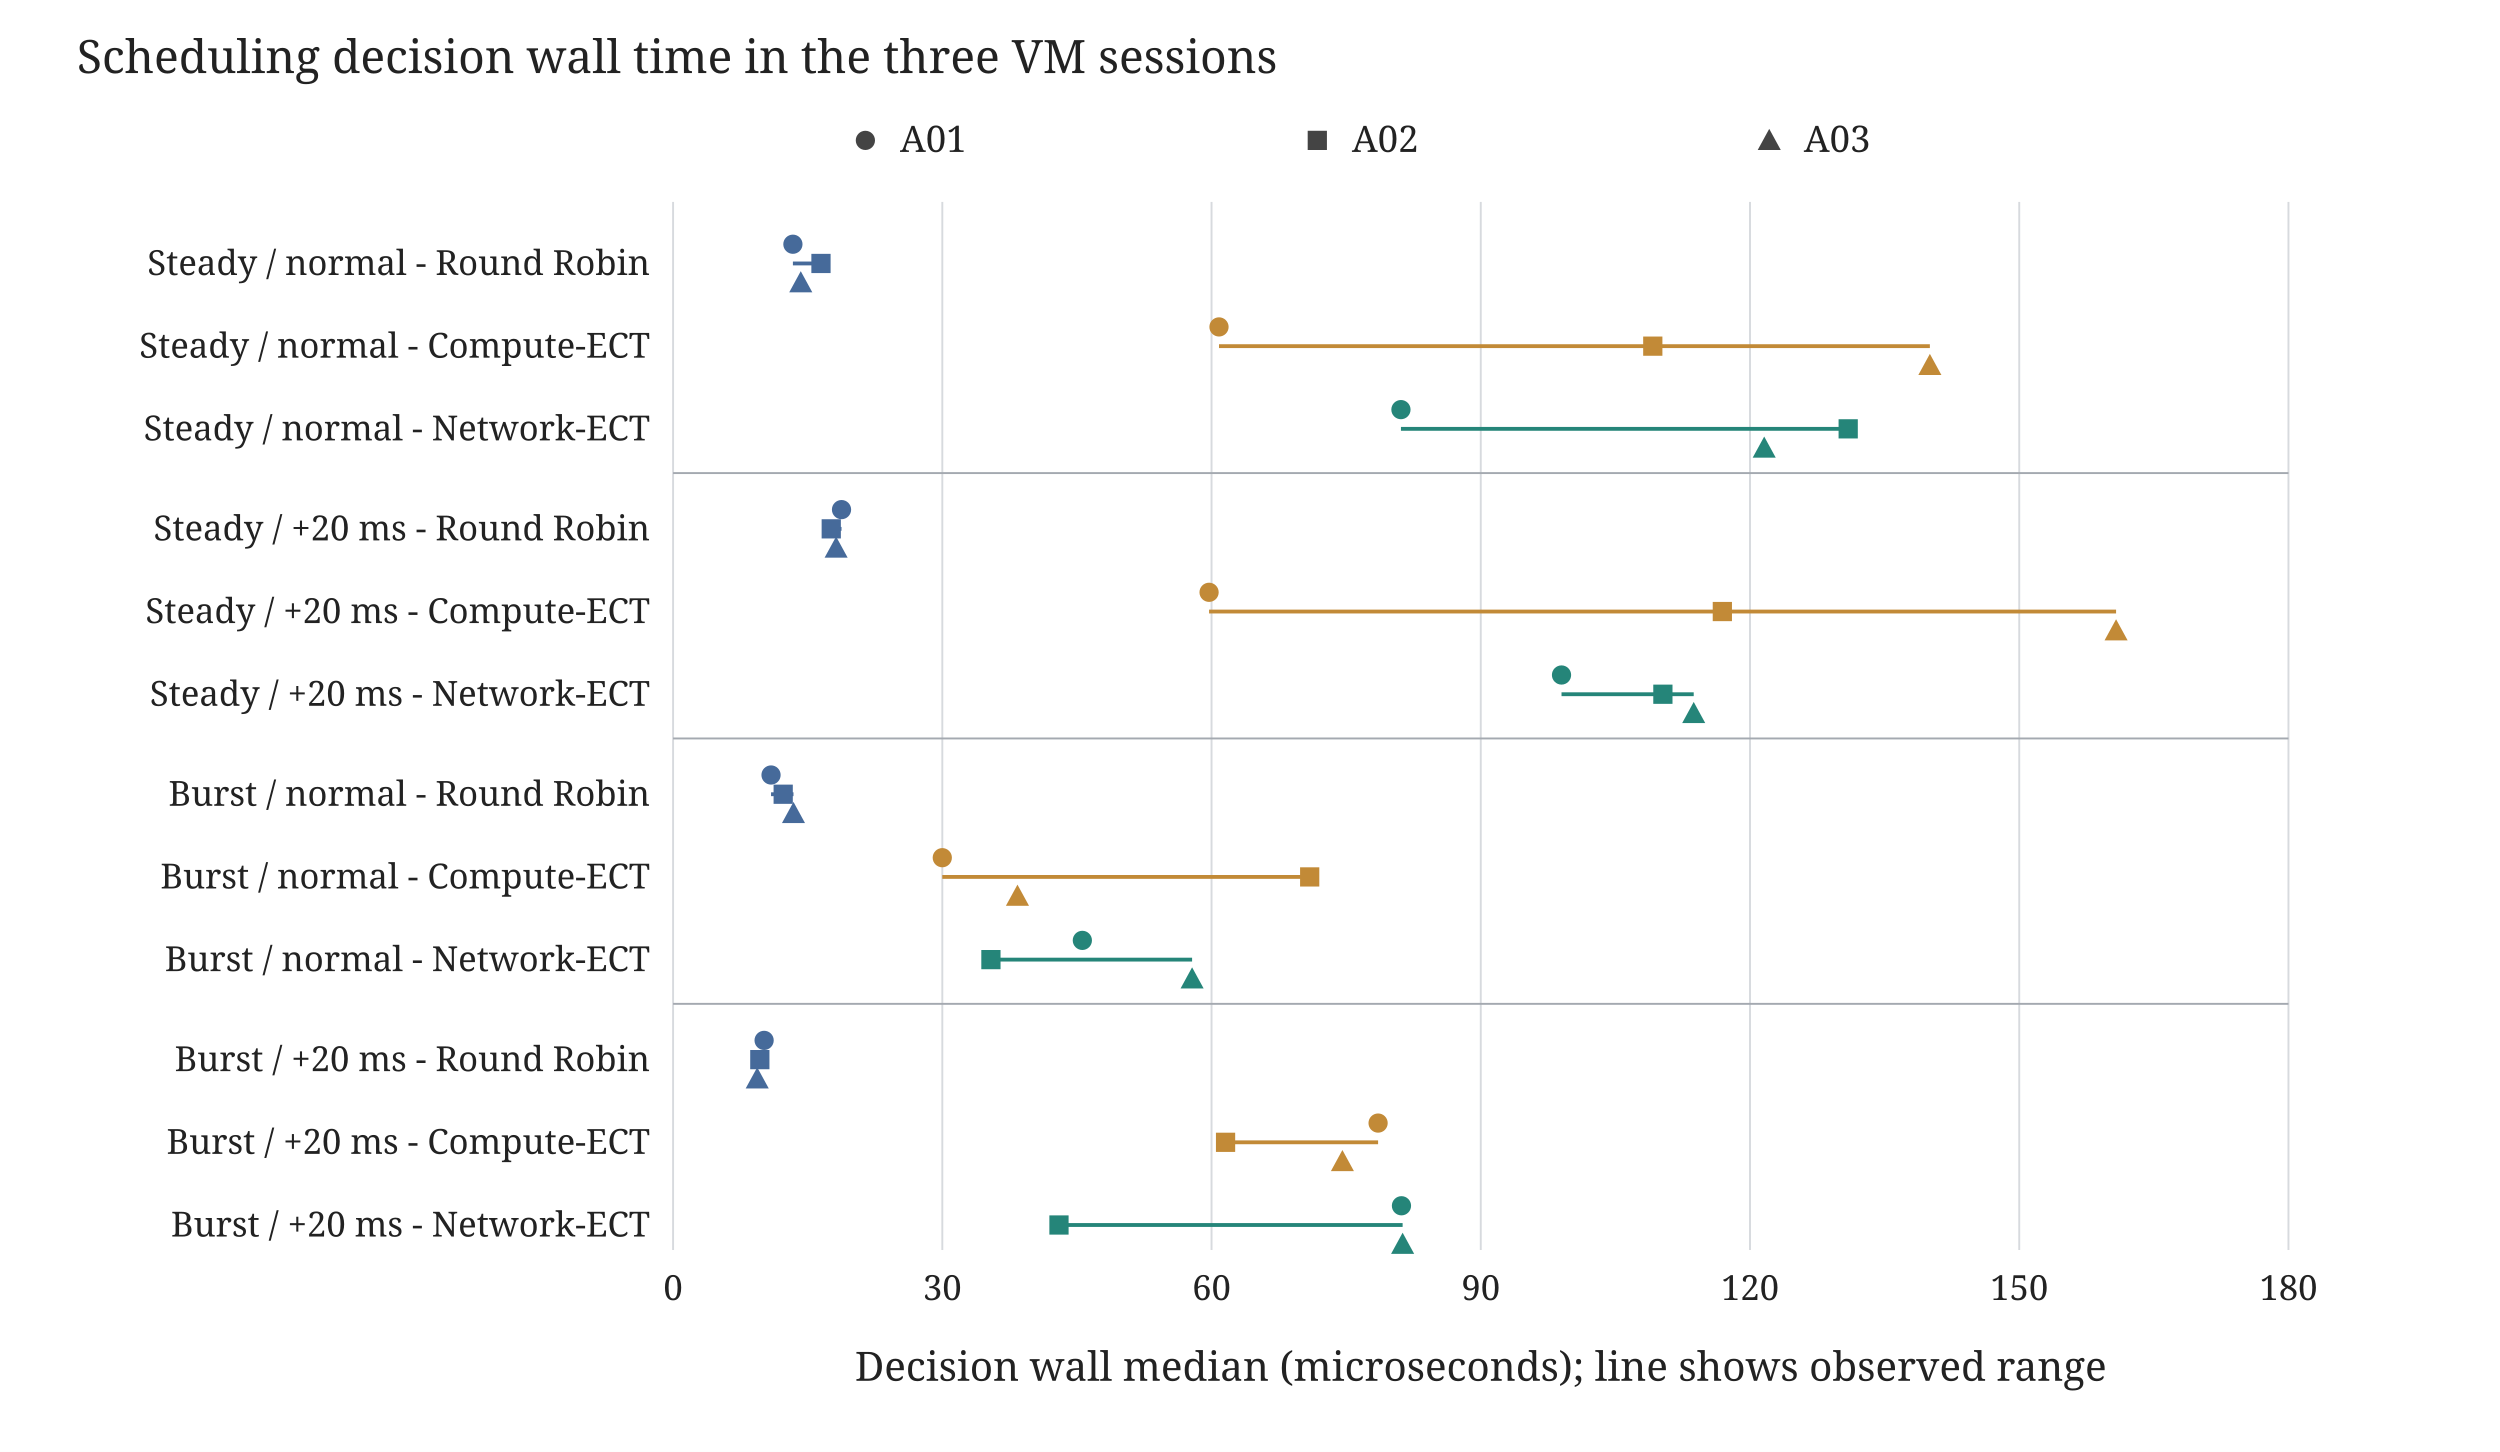
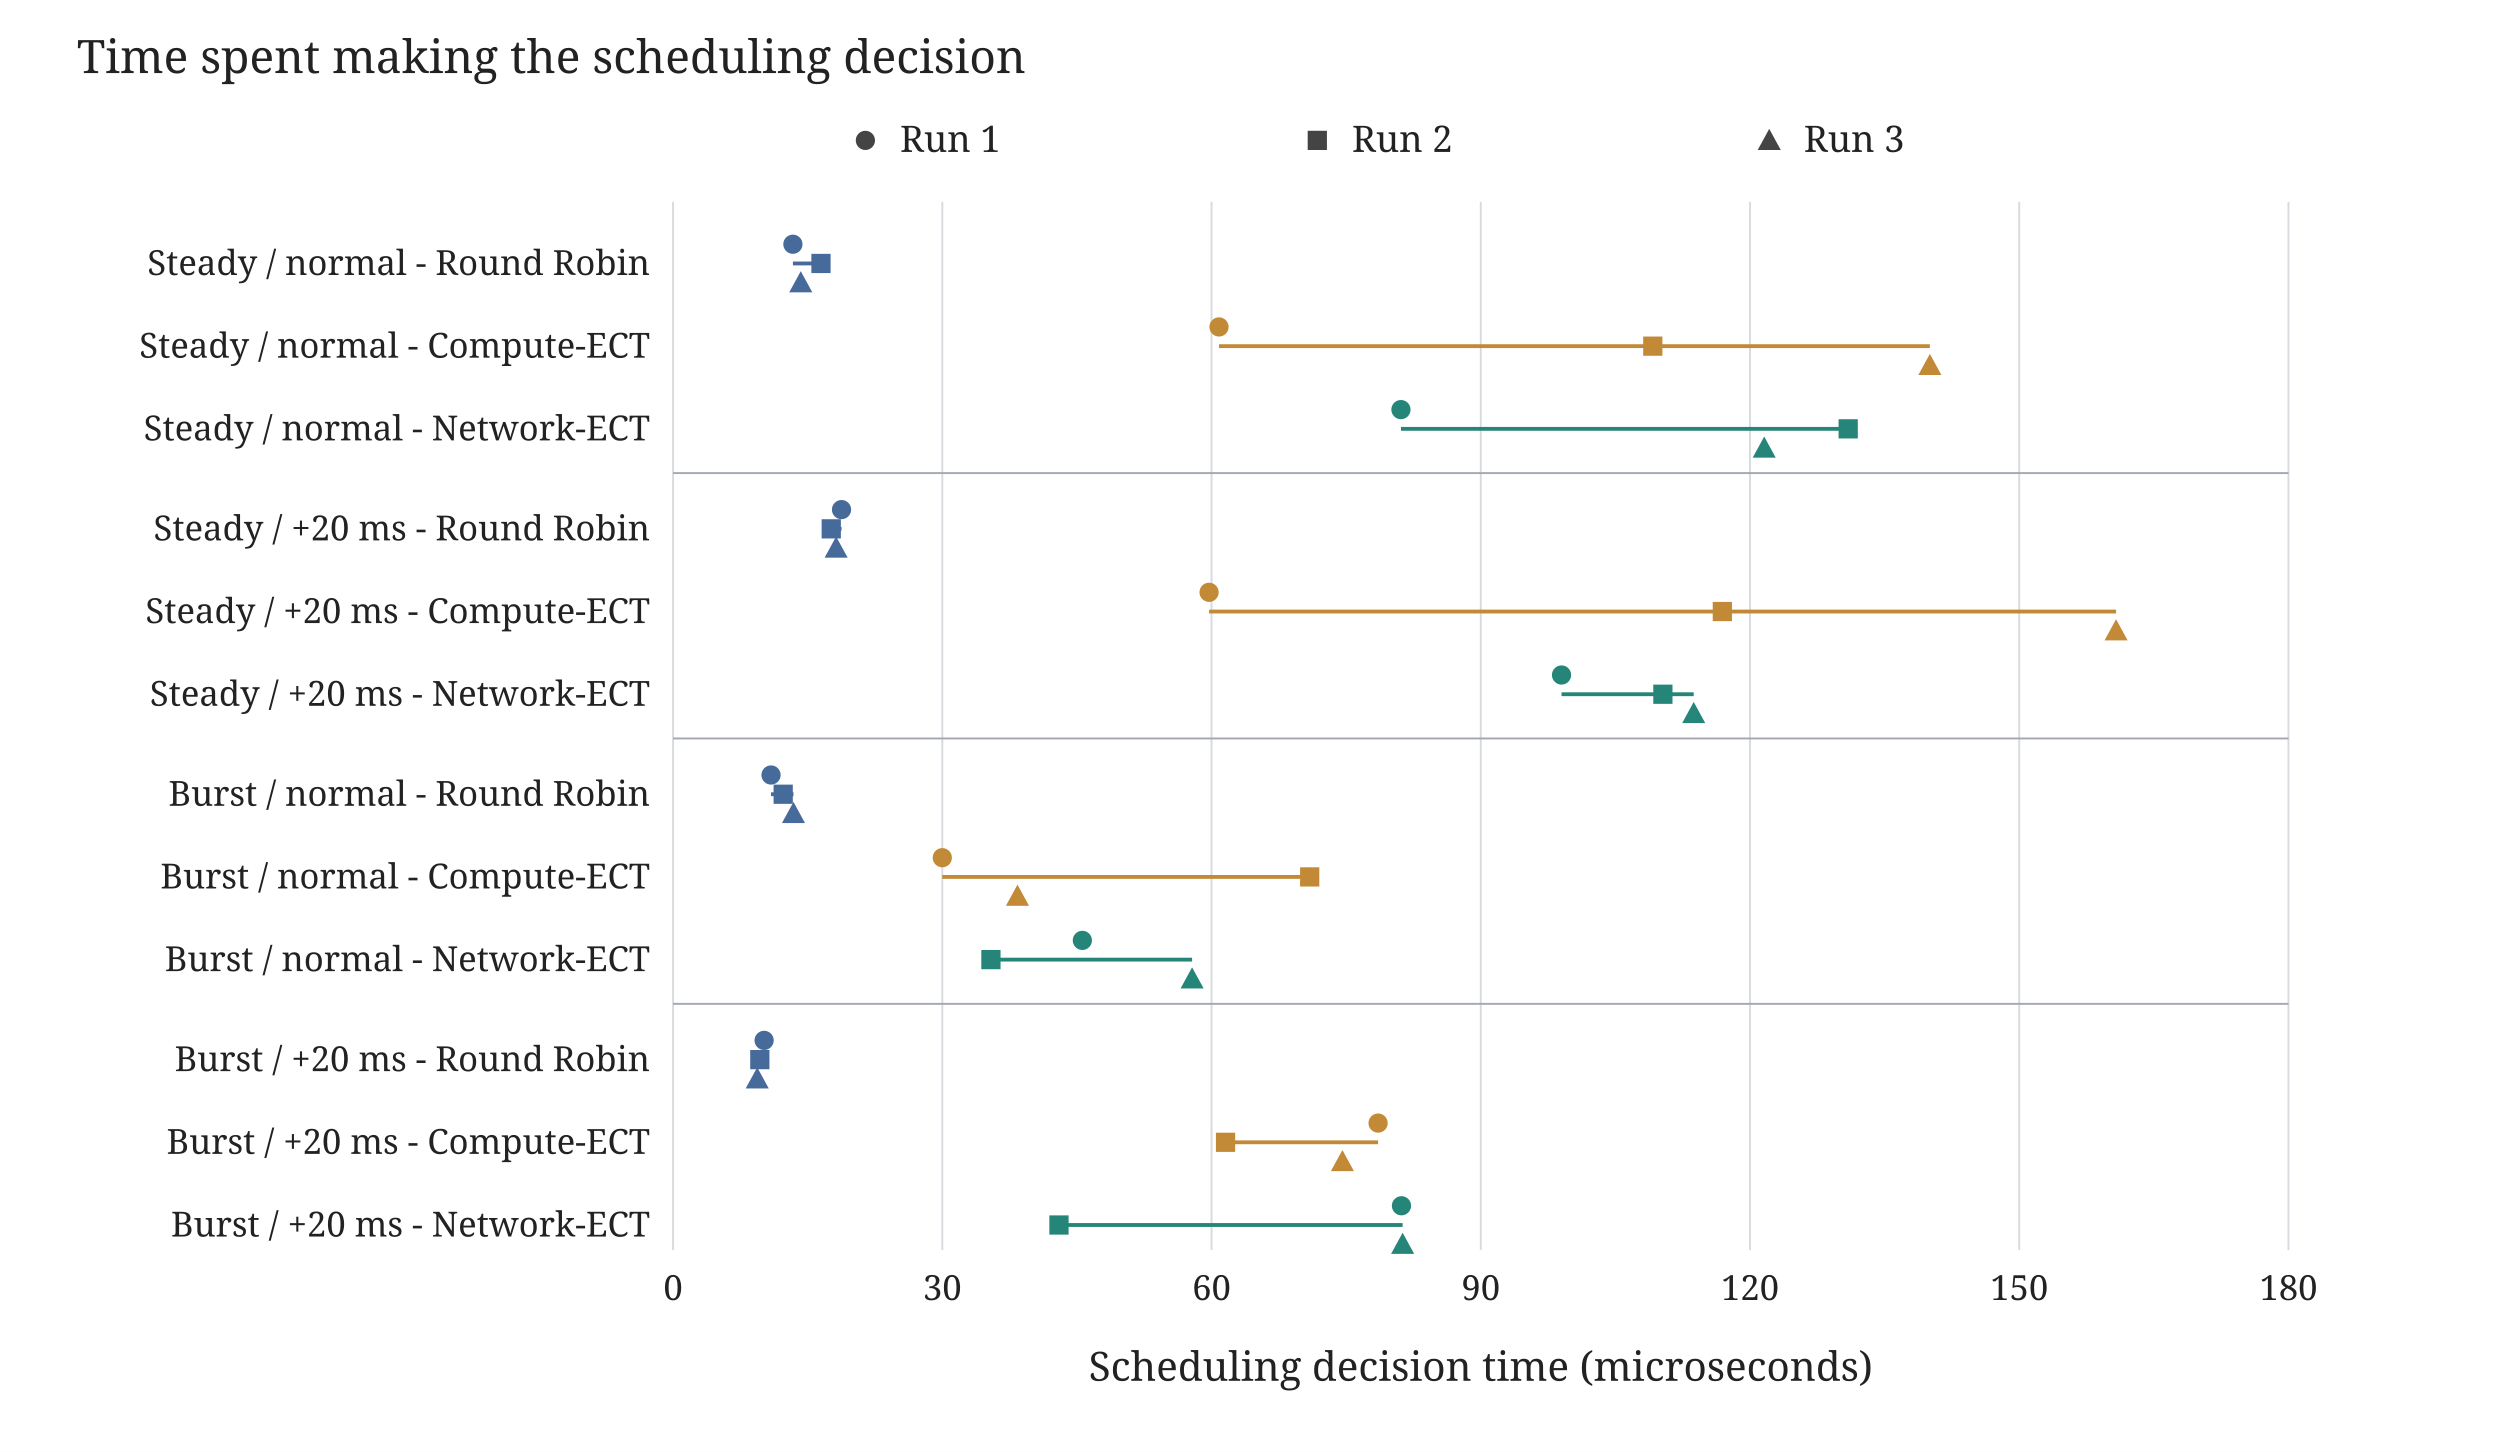
<svg xmlns="http://www.w3.org/2000/svg" width="1300" height="755" viewBox="0 0 1300 755">
  <rect width="100%" height="100%" fill="white" />
-   <text x="40" y="38" font-family="Georgia,serif" font-size="24" fill="#222">Scheduling decision wall time in the three VM sessions</text>
+   <text x="40" y="38" font-family="Georgia,serif" font-size="24" fill="#222">Time spent making the scheduling decision</text>
  <circle cx="450.00" cy="73.00" r="5" fill="#444" />
-   <text x="468" y="79" font-family="Georgia,serif" font-size="19" text-anchor="start" fill="#222">A01</text>
+   <text x="468" y="79" font-family="Georgia,serif" font-size="19" text-anchor="start" fill="#222">Run 1</text>
  <rect x="680.00" y="68.00" width="10" height="10" fill="#444" />
-   <text x="703" y="79" font-family="Georgia,serif" font-size="19" text-anchor="start" fill="#222">A02</text>
+   <text x="703" y="79" font-family="Georgia,serif" font-size="19" text-anchor="start" fill="#222">Run 2</text>
  <path d="M920.00,67.00 L914.00,78.00 L926.00,78.00 Z" fill="#444" />
-   <text x="938" y="79" font-family="Georgia,serif" font-size="19" text-anchor="start" fill="#222">A03</text>
+   <text x="938" y="79" font-family="Georgia,serif" font-size="19" text-anchor="start" fill="#222">Run 3</text>
  <line x1="350.0" y1="105" x2="350.0" y2="650" stroke="#d7dade" />
  <text x="350.0" y="676" font-family="Georgia,serif" font-size="18" text-anchor="middle" fill="#222">0</text>
  <line x1="490.0" y1="105" x2="490.0" y2="650" stroke="#d7dade" />
  <text x="490.0" y="676" font-family="Georgia,serif" font-size="18" text-anchor="middle" fill="#222">30</text>
  <line x1="630.0" y1="105" x2="630.0" y2="650" stroke="#d7dade" />
  <text x="630.0" y="676" font-family="Georgia,serif" font-size="18" text-anchor="middle" fill="#222">60</text>
  <line x1="770.0" y1="105" x2="770.0" y2="650" stroke="#d7dade" />
  <text x="770.0" y="676" font-family="Georgia,serif" font-size="18" text-anchor="middle" fill="#222">90</text>
  <line x1="910.0" y1="105" x2="910.0" y2="650" stroke="#d7dade" />
  <text x="910.0" y="676" font-family="Georgia,serif" font-size="18" text-anchor="middle" fill="#222">120</text>
  <line x1="1050.0" y1="105" x2="1050.0" y2="650" stroke="#d7dade" />
  <text x="1050.0" y="676" font-family="Georgia,serif" font-size="18" text-anchor="middle" fill="#222">150</text>
  <line x1="1190.0" y1="105" x2="1190.0" y2="650" stroke="#d7dade" />
  <text x="1190.0" y="676" font-family="Georgia,serif" font-size="18" text-anchor="middle" fill="#222">180</text>
  <text x="338" y="143" font-family="Georgia,serif" font-size="18" text-anchor="end" fill="#222">Steady / normal - Round Robin</text>
  <line x1="412.31" y1="137" x2="426.91" y2="137" stroke="#466A9A" stroke-width="2" />
  <circle cx="412.31" cy="127.00" r="5" fill="#466A9A" />
  <rect x="421.91" y="132.00" width="10" height="10" fill="#466A9A" />
  <path d="M416.40,141.00 L410.40,152.00 L422.40,152.00 Z" fill="#466A9A" />
  <text x="338" y="186" font-family="Georgia,serif" font-size="18" text-anchor="end" fill="#222">Steady / normal - Compute-ECT</text>
  <line x1="633.88" y1="180" x2="1003.53" y2="180" stroke="#C28A37" stroke-width="2" />
  <circle cx="633.88" cy="170.00" r="5" fill="#C28A37" />
  <rect x="854.45" y="175.00" width="10" height="10" fill="#C28A37" />
  <path d="M1003.53,184.00 L997.53,195.00 L1009.53,195.00 Z" fill="#C28A37" />
  <text x="338" y="229" font-family="Georgia,serif" font-size="18" text-anchor="end" fill="#222">Steady / normal - Network-ECT</text>
  <line x1="728.49" y1="223" x2="961.06" y2="223" stroke="#258579" stroke-width="2" />
  <circle cx="728.49" cy="213.00" r="5" fill="#258579" />
  <rect x="956.06" y="218.00" width="10" height="10" fill="#258579" />
  <path d="M917.39,227.00 L911.39,238.00 L923.39,238.00 Z" fill="#258579" />
  <line x1="350" y1="246" x2="1190" y2="246" stroke="#a4a9b0" />
  <text x="338" y="281" font-family="Georgia,serif" font-size="18" text-anchor="end" fill="#222">Steady / +20 ms - Round Robin</text>
  <line x1="432.25" y1="275" x2="437.59" y2="275" stroke="#466A9A" stroke-width="2" />
  <circle cx="437.59" cy="265.00" r="5" fill="#466A9A" />
  <rect x="427.25" y="270.00" width="10" height="10" fill="#466A9A" />
  <path d="M434.78,279.00 L428.78,290.00 L440.78,290.00 Z" fill="#466A9A" />
  <text x="338" y="324" font-family="Georgia,serif" font-size="18" text-anchor="end" fill="#222">Steady / +20 ms - Compute-ECT</text>
  <line x1="628.72" y1="318" x2="1100.36" y2="318" stroke="#C28A37" stroke-width="2" />
  <circle cx="628.72" cy="308.00" r="5" fill="#C28A37" />
  <rect x="890.62" y="313.00" width="10" height="10" fill="#C28A37" />
  <path d="M1100.36,322.00 L1094.36,333.00 L1106.36,333.00 Z" fill="#C28A37" />
  <text x="338" y="367" font-family="Georgia,serif" font-size="18" text-anchor="end" fill="#222">Steady / +20 ms - Network-ECT</text>
  <line x1="811.99" y1="361" x2="880.73" y2="361" stroke="#258579" stroke-width="2" />
  <circle cx="811.99" cy="351.00" r="5" fill="#258579" />
  <rect x="859.70" y="356.00" width="10" height="10" fill="#258579" />
  <path d="M880.73,365.00 L874.73,376.00 L886.73,376.00 Z" fill="#258579" />
  <line x1="350" y1="384" x2="1190" y2="384" stroke="#a4a9b0" />
  <text x="338" y="419" font-family="Georgia,serif" font-size="18" text-anchor="end" fill="#222">Burst / normal - Round Robin</text>
  <line x1="400.94" y1="413" x2="412.61" y2="413" stroke="#466A9A" stroke-width="2" />
  <circle cx="400.94" cy="403.00" r="5" fill="#466A9A" />
  <rect x="402.26" y="408.00" width="10" height="10" fill="#466A9A" />
  <path d="M412.61,417.00 L406.61,428.00 L418.61,428.00 Z" fill="#466A9A" />
  <text x="338" y="462" font-family="Georgia,serif" font-size="18" text-anchor="end" fill="#222">Burst / normal - Compute-ECT</text>
  <line x1="489.99" y1="456" x2="681.04" y2="456" stroke="#C28A37" stroke-width="2" />
  <circle cx="489.99" cy="446.00" r="5" fill="#C28A37" />
  <rect x="676.04" y="451.00" width="10" height="10" fill="#C28A37" />
  <path d="M529.08,460.00 L523.08,471.00 L535.08,471.00 Z" fill="#C28A37" />
  <text x="338" y="505" font-family="Georgia,serif" font-size="18" text-anchor="end" fill="#222">Burst / normal - Network-ECT</text>
  <line x1="515.28" y1="499" x2="619.89" y2="499" stroke="#258579" stroke-width="2" />
  <circle cx="562.82" cy="489.00" r="5" fill="#258579" />
  <rect x="510.28" y="494.00" width="10" height="10" fill="#258579" />
  <path d="M619.89,503.00 L613.89,514.00 L625.89,514.00 Z" fill="#258579" />
  <line x1="350" y1="522" x2="1190" y2="522" stroke="#a4a9b0" />
  <text x="338" y="557" font-family="Georgia,serif" font-size="18" text-anchor="end" fill="#222">Burst / +20 ms - Round Robin</text>
  <line x1="393.75" y1="551" x2="397.34" y2="551" stroke="#466A9A" stroke-width="2" />
  <circle cx="397.34" cy="541.00" r="5" fill="#466A9A" />
  <rect x="390.11" y="546.00" width="10" height="10" fill="#466A9A" />
  <path d="M393.75,555.00 L387.75,566.00 L399.75,566.00 Z" fill="#466A9A" />
  <text x="338" y="600" font-family="Georgia,serif" font-size="18" text-anchor="end" fill="#222">Burst / +20 ms - Compute-ECT</text>
  <line x1="637.29" y1="594" x2="716.61" y2="594" stroke="#C28A37" stroke-width="2" />
  <circle cx="716.61" cy="584.00" r="5" fill="#C28A37" />
  <rect x="632.29" y="589.00" width="10" height="10" fill="#C28A37" />
  <path d="M698.05,598.00 L692.05,609.00 L704.05,609.00 Z" fill="#C28A37" />
  <text x="338" y="643" font-family="Georgia,serif" font-size="18" text-anchor="end" fill="#222">Burst / +20 ms - Network-ECT</text>
  <line x1="550.67" y1="637" x2="729.36" y2="637" stroke="#258579" stroke-width="2" />
  <circle cx="728.76" cy="627.00" r="5" fill="#258579" />
  <rect x="545.67" y="632.00" width="10" height="10" fill="#258579" />
  <path d="M729.36,641.00 L723.36,652.00 L735.36,652.00 Z" fill="#258579" />
-   <text x="770.0" y="718" font-family="Georgia,serif" font-size="21" text-anchor="middle" fill="#222">Decision wall median (microseconds); line shows observed range</text>
+   <text x="770.0" y="718" font-family="Georgia,serif" font-size="21" text-anchor="middle" fill="#222">Scheduling decision time (microseconds)</text>
</svg>
